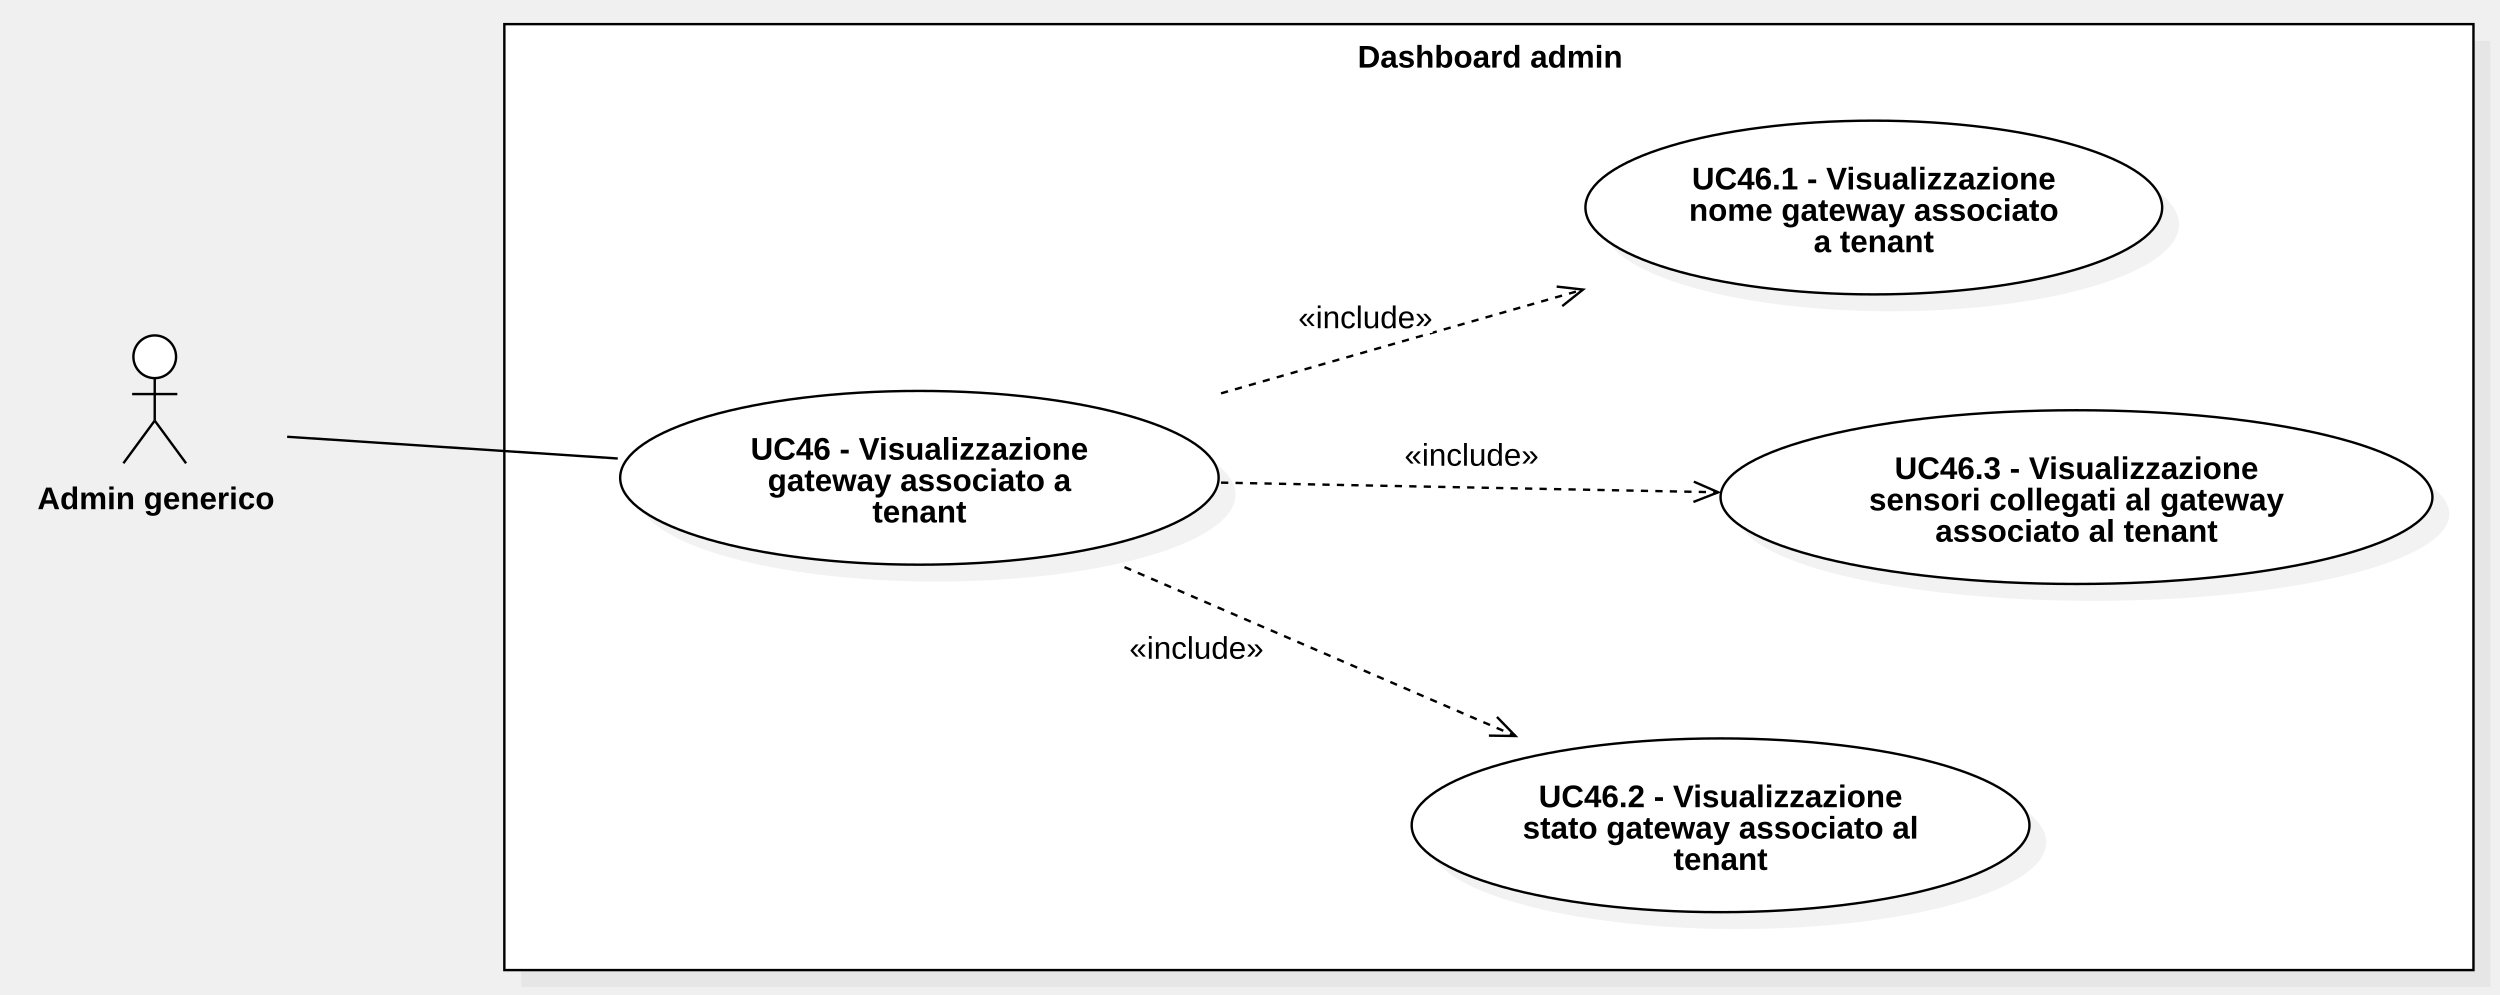
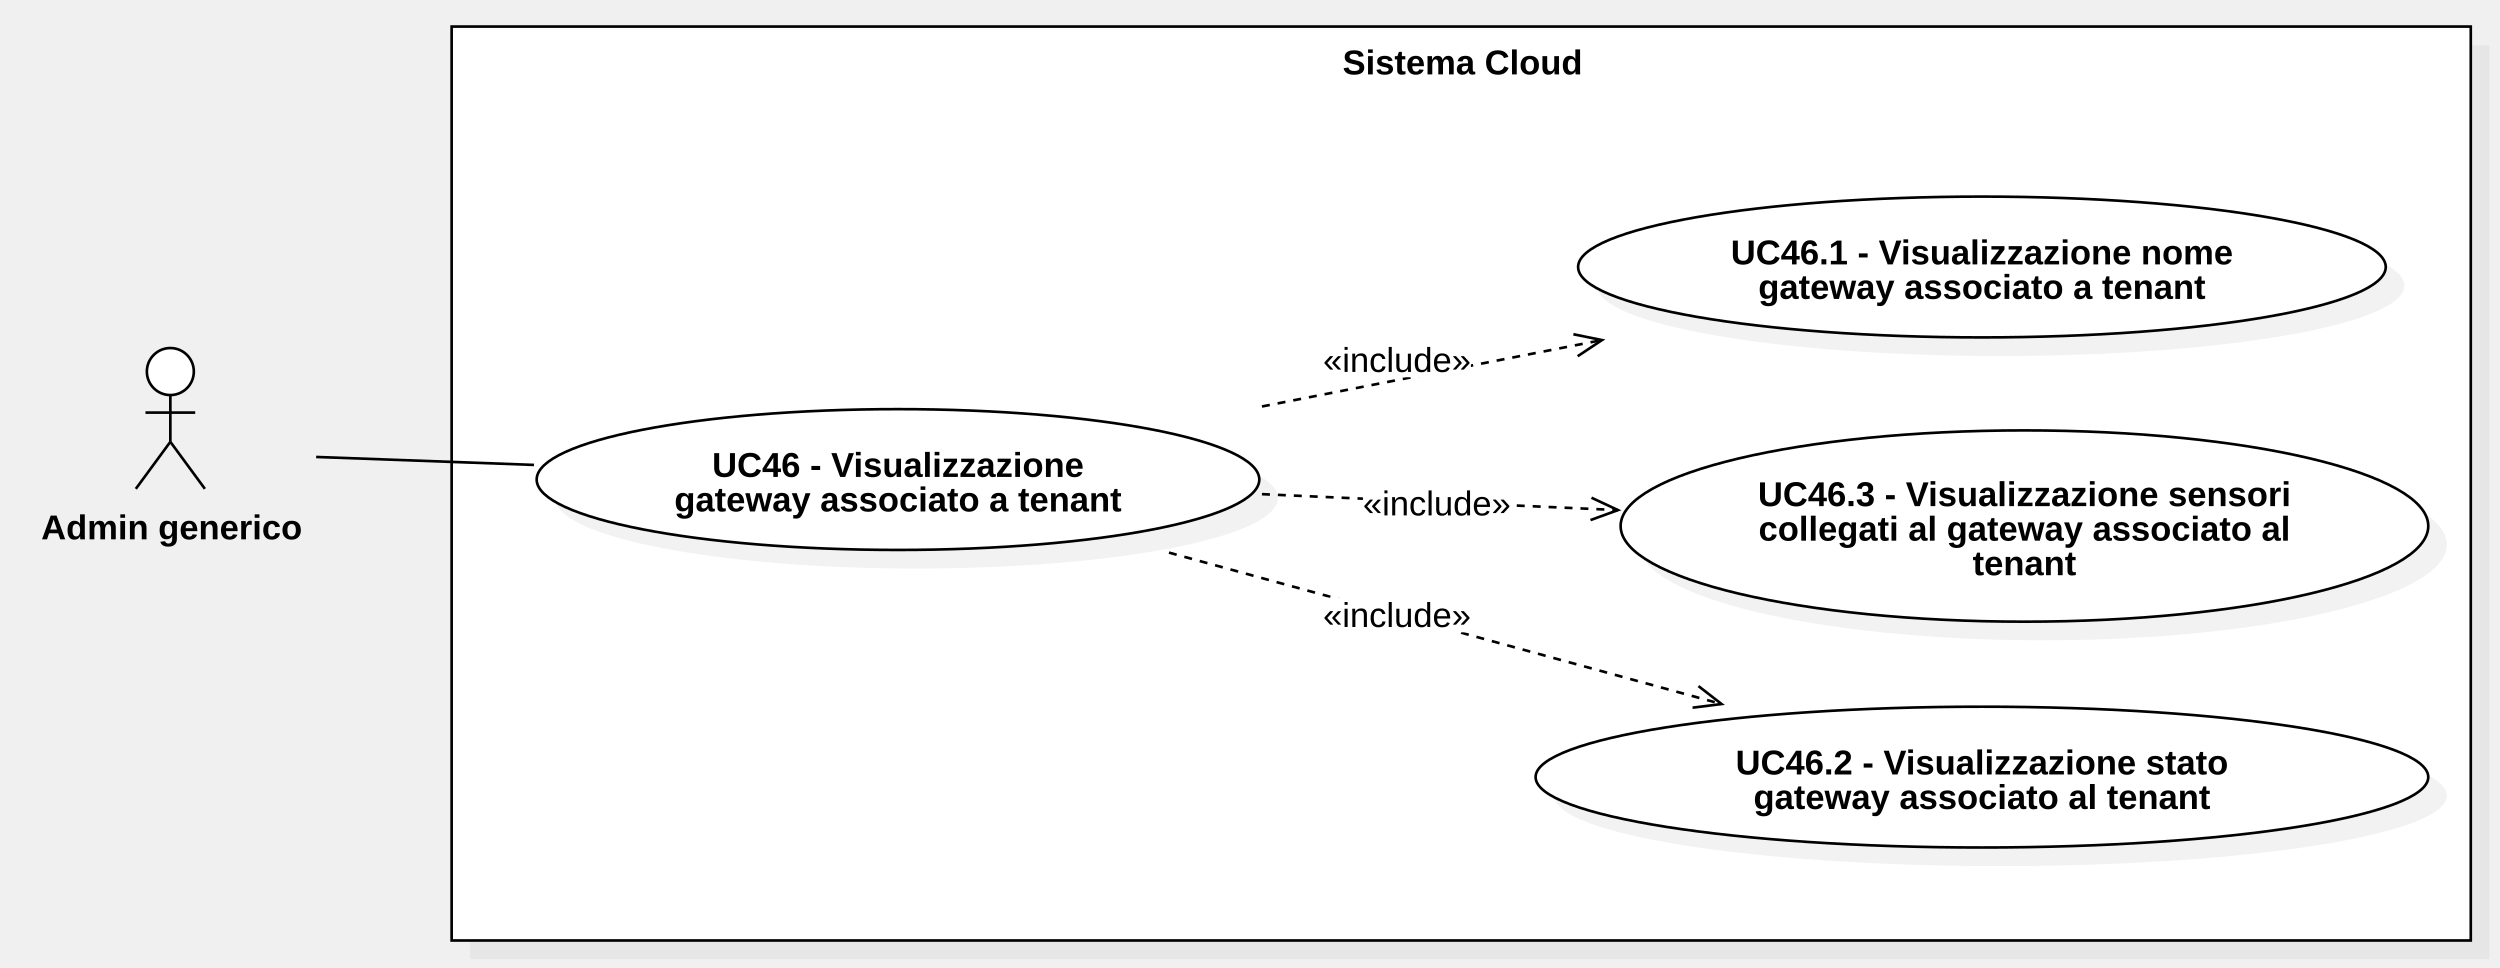
- <svg xmlns="http://www.w3.org/2000/svg" version="1.1" width="1036" height="412">
+ <svg xmlns="http://www.w3.org/2000/svg" version="1.1" width="941" height="364">
  <defs />
  <g>
    <g>
-       <rect fill="#C0C0C0" stroke="none" x="681" y="478" width="816" height="392" transform="matrix(1 0 0 1 -465 -461)" fill-opacity="0.2" />
+       <rect fill="#C0C0C0" stroke="none" x="548" y="397" width="760" height="344" transform="matrix(1 0 0 1 -371 -380)" fill-opacity="0.2" />
    </g>
    <g>
-       <rect fill="#ffffff" stroke="none" x="674" y="471" width="816" height="392" transform="matrix(1 0 0 1 -465 -461)" />
+       <rect fill="#ffffff" stroke="none" x="541" y="390" width="760" height="344" transform="matrix(1 0 0 1 -371 -380)" />
    </g>
    <g>
-       <path fill="none" stroke="#000000" paint-order="fill stroke markers" d=" M 209 10 L 1025 10 L 1025 402 L 209 402 L 209 10 Z Z" stroke-miterlimit="10" stroke-dasharray="" />
+       <path fill="none" stroke="#000000" paint-order="fill stroke markers" d=" M 170 10 L 930 10 L 930 354 L 170 354 L 170 10 Z Z" stroke-miterlimit="10" stroke-dasharray="" />
    </g>
    <g>
      <g>
        <path fill="none" stroke="none" />
-         <text fill="#000000" stroke="none" font-family="Arial" font-size="13px" font-style="normal" font-weight="bold" text-decoration="undefined" x="1082.5" y="484.5" text-anchor="middle" dominant-baseline="central" transform="matrix(1 0 0 1 -465 -461)">Dashboard admin</text>
+         <text fill="#000000" stroke="none" font-family="Arial" font-size="13px" font-style="normal" font-weight="bold" text-decoration="undefined" x="921.5" y="403.5" text-anchor="middle" dominant-baseline="central" transform="matrix(1 0 0 1 -371 -380)">Sistema Cloud</text>
      </g>
    </g>
    <g>
-       <path fill="#ffffff" stroke="none" paint-order="stroke fill markers" d=" M 55.278 147.85 C 55.278 142.962 59.236 139 64.118 139 C 69 139 72.958 142.962 72.958 147.85 C 72.958 152.738 69 156.7 64.118 156.7 C 59.236 156.7 55.278 152.738 55.278 147.85 Z" />
+       <path fill="#ffffff" stroke="none" paint-order="stroke fill markers" d=" M 55.278 139.85 C 55.278 134.962 59.236 131 64.118 131 C 69 131 72.958 134.962 72.958 139.85 C 72.958 144.738 69 148.7 64.118 148.7 C 59.236 148.7 55.278 144.738 55.278 139.85 Z" />
    </g>
    <g>
-       <path fill="none" stroke="#000000" paint-order="fill stroke markers" d=" M 55.278 147.85 C 55.278 142.962 59.236 139 64.118 139 C 69 139 72.958 142.962 72.958 147.85 C 72.958 152.738 69 156.7 64.118 156.7 C 59.236 156.7 55.278 152.738 55.278 147.85 Z" stroke-miterlimit="10" stroke-dasharray="" />
+       <path fill="none" stroke="#000000" paint-order="fill stroke markers" d=" M 55.278 139.85 C 55.278 134.962 59.236 131 64.118 131 C 69 131 72.958 134.962 72.958 139.85 C 72.958 144.738 69 148.7 64.118 148.7 C 59.236 148.7 55.278 144.738 55.278 139.85 Z" stroke-miterlimit="10" stroke-dasharray="" />
    </g>
    <g>
-       <path fill="none" stroke="#000000" paint-order="fill stroke markers" d=" M 64.118 156.7 L 64.118 174.3" stroke-miterlimit="10" stroke-dasharray="" />
+       <path fill="none" stroke="#000000" paint-order="fill stroke markers" d=" M 64.118 148.7 L 64.118 166.3" stroke-miterlimit="10" stroke-dasharray="" />
    </g>
    <g>
-       <path fill="none" stroke="#000000" paint-order="fill stroke markers" d=" M 54.758 163.3 L 73.478 163.3" stroke-miterlimit="10" stroke-dasharray="" />
+       <path fill="none" stroke="#000000" paint-order="fill stroke markers" d=" M 54.758 155.3 L 73.478 155.3" stroke-miterlimit="10" stroke-dasharray="" />
    </g>
    <g>
-       <path fill="none" stroke="#000000" paint-order="fill stroke markers" d=" M 64.118 174.3 L 51.118 192" stroke-miterlimit="10" stroke-dasharray="" />
+       <path fill="none" stroke="#000000" paint-order="fill stroke markers" d=" M 64.118 166.3 L 51.118 184" stroke-miterlimit="10" stroke-dasharray="" />
    </g>
    <g>
-       <path fill="none" stroke="#000000" paint-order="fill stroke markers" d=" M 64.118 174.3 L 77.118 192" stroke-miterlimit="10" stroke-dasharray="" />
+       <path fill="none" stroke="#000000" paint-order="fill stroke markers" d=" M 64.118 166.3 L 77.118 184" stroke-miterlimit="10" stroke-dasharray="" />
    </g>
    <g>
      <g>
        <path fill="none" stroke="none" />
-         <text fill="#000000" stroke="none" font-family="Arial" font-size="13px" font-style="normal" font-weight="bold" text-decoration="undefined" x="529.618" y="667.5" text-anchor="middle" dominant-baseline="central" transform="matrix(1 0 0 1 -465 -461)">Admin generico</text>
+         <text fill="#000000" stroke="none" font-family="Arial" font-size="13px" font-style="normal" font-weight="bold" text-decoration="undefined" x="435.618" y="578.5" text-anchor="middle" dominant-baseline="central" transform="matrix(1 0 0 1 -371 -380)">Admin generico</text>
      </g>
    </g>
    <g>
-       <path fill="#C0C0C0" stroke="none" paint-order="stroke fill markers" d=" M 264 205 C 264 185.118 319.517 169 388 169 C 456.483 169 512 185.118 512 205 C 512 224.882 456.483 241 388 241 C 319.517 241 264 224.882 264 205 Z" fill-opacity="0.2" />
+       <path fill="#C0C0C0" stroke="none" paint-order="stroke fill markers" d=" M 209 187.5 C 209 172.864 269.889 161 345 161 C 420.111 161 481 172.864 481 187.5 C 481 202.136 420.111 214 345 214 C 269.889 214 209 202.136 209 187.5 Z" fill-opacity="0.2" />
    </g>
    <g>
-       <path fill="#ffffff" stroke="none" paint-order="stroke fill markers" d=" M 257 198 C 257 178.118 312.517 162 381 162 C 449.483 162 505 178.118 505 198 C 505 217.882 449.483 234 381 234 C 312.517 234 257 217.882 257 198 Z" />
+       <path fill="#ffffff" stroke="none" paint-order="stroke fill markers" d=" M 202 180.5 C 202 165.864 262.889 154 338 154 C 413.111 154 474 165.864 474 180.5 C 474 195.136 413.111 207 338 207 C 262.889 207 202 195.136 202 180.5 Z" />
    </g>
    <g>
-       <path fill="none" stroke="#000000" paint-order="fill stroke markers" d=" M 257 198 C 257 178.118 312.517 162 381 162 C 449.483 162 505 178.118 505 198 C 505 217.882 449.483 234 381 234 C 312.517 234 257 217.882 257 198 Z" stroke-miterlimit="10" stroke-dasharray="" />
+       <path fill="none" stroke="#000000" paint-order="fill stroke markers" d=" M 202 180.5 C 202 165.864 262.889 154 338 154 C 413.111 154 474 165.864 474 180.5 C 474 195.136 413.111 207 338 207 C 262.889 207 202 195.136 202 180.5 Z" stroke-miterlimit="10" stroke-dasharray="" />
    </g>
    <g>
      <g>
        <path fill="none" stroke="none" />
-         <text fill="#000000" stroke="none" font-family="Arial" font-size="13px" font-style="normal" font-weight="bold" text-decoration="undefined" x="846" y="647" text-anchor="middle" dominant-baseline="central" transform="matrix(1 0 0 1 -465 -461)">UC46 - Visualizzazione</text>
-         <text fill="#000000" stroke="none" font-family="Arial" font-size="13px" font-style="normal" font-weight="bold" text-decoration="undefined" x="846" y="660" text-anchor="middle" dominant-baseline="central" transform="matrix(1 0 0 1 -465 -461)">gateway associato a</text>
-         <text fill="#000000" stroke="none" font-family="Arial" font-size="13px" font-style="normal" font-weight="bold" text-decoration="undefined" x="846" y="673" text-anchor="middle" dominant-baseline="central" transform="matrix(1 0 0 1 -465 -461)">tenant</text>
+         <text fill="#000000" stroke="none" font-family="Arial" font-size="13px" font-style="normal" font-weight="bold" text-decoration="undefined" x="709" y="555" text-anchor="middle" dominant-baseline="central" transform="matrix(1 0 0 1 -371 -380)">UC46 - Visualizzazione</text>
+         <text fill="#000000" stroke="none" font-family="Arial" font-size="13px" font-style="normal" font-weight="bold" text-decoration="undefined" x="709" y="568" text-anchor="middle" dominant-baseline="central" transform="matrix(1 0 0 1 -371 -380)">gateway associato a tenant</text>
      </g>
    </g>
    <g>
-       <path fill="#C0C0C0" stroke="none" paint-order="stroke fill markers" d=" M 664 93 C 664 73.118 717.502 57 783.5 57 C 849.498 57 903 73.118 903 93 C 903 112.882 849.498 129 783.5 129 C 717.502 129 664 112.882 664 93 Z" fill-opacity="0.2" />
+       <path fill="#C0C0C0" stroke="none" paint-order="stroke fill markers" d=" M 601 107.5 C 601 92.864 669.053 81 753 81 C 836.947 81 905 92.864 905 107.5 C 905 122.136 836.947 134 753 134 C 669.053 134 601 122.136 601 107.5 Z" fill-opacity="0.2" />
    </g>
    <g>
-       <path fill="#ffffff" stroke="none" paint-order="stroke fill markers" d=" M 657 86 C 657 66.118 710.502 50 776.5 50 C 842.498 50 896 66.118 896 86 C 896 105.882 842.498 122 776.5 122 C 710.502 122 657 105.882 657 86 Z" />
+       <path fill="#ffffff" stroke="none" paint-order="stroke fill markers" d=" M 594 100.5 C 594 85.864 662.053 74 746 74 C 829.947 74 898 85.864 898 100.5 C 898 115.136 829.947 127 746 127 C 662.053 127 594 115.136 594 100.5 Z" />
    </g>
    <g>
-       <path fill="none" stroke="#000000" paint-order="fill stroke markers" d=" M 657 86 C 657 66.118 710.502 50 776.5 50 C 842.498 50 896 66.118 896 86 C 896 105.882 842.498 122 776.5 122 C 710.502 122 657 105.882 657 86 Z" stroke-miterlimit="10" stroke-dasharray="" />
+       <path fill="none" stroke="#000000" paint-order="fill stroke markers" d=" M 594 100.5 C 594 85.864 662.053 74 746 74 C 829.947 74 898 85.864 898 100.5 C 898 115.136 829.947 127 746 127 C 662.053 127 594 115.136 594 100.5 Z" stroke-miterlimit="10" stroke-dasharray="" />
    </g>
    <g>
      <g>
        <path fill="none" stroke="none" />
-         <text fill="#000000" stroke="none" font-family="Arial" font-size="13px" font-style="normal" font-weight="bold" text-decoration="undefined" x="1241.5" y="535" text-anchor="middle" dominant-baseline="central" transform="matrix(1 0 0 1 -465 -461)">UC46.1 - Visualizzazione</text>
-         <text fill="#000000" stroke="none" font-family="Arial" font-size="13px" font-style="normal" font-weight="bold" text-decoration="undefined" x="1241.5" y="548" text-anchor="middle" dominant-baseline="central" transform="matrix(1 0 0 1 -465 -461)">nome gateway associato</text>
-         <text fill="#000000" stroke="none" font-family="Arial" font-size="13px" font-style="normal" font-weight="bold" text-decoration="undefined" x="1241.5" y="561" text-anchor="middle" dominant-baseline="central" transform="matrix(1 0 0 1 -465 -461)">a tenant</text>
+         <text fill="#000000" stroke="none" font-family="Arial" font-size="13px" font-style="normal" font-weight="bold" text-decoration="undefined" x="1117" y="475" text-anchor="middle" dominant-baseline="central" transform="matrix(1 0 0 1 -371 -380)">UC46.1 - Visualizzazione nome</text>
+         <text fill="#000000" stroke="none" font-family="Arial" font-size="13px" font-style="normal" font-weight="bold" text-decoration="undefined" x="1117" y="488" text-anchor="middle" dominant-baseline="central" transform="matrix(1 0 0 1 -371 -380)">gateway associato a tenant</text>
      </g>
    </g>
    <g>
-       <path fill="#C0C0C0" stroke="none" paint-order="stroke fill markers" d=" M 592 349 C 592 329.118 649.308 313 720 313 C 790.692 313 848 329.118 848 349 C 848 368.882 790.692 385 720 385 C 649.308 385 592 368.882 592 349 Z" fill-opacity="0.2" />
+       <path fill="#C0C0C0" stroke="none" paint-order="stroke fill markers" d=" M 585 299.5 C 585 284.864 660.216 273 753 273 C 845.784 273 921 284.864 921 299.5 C 921 314.136 845.784 326 753 326 C 660.216 326 585 314.136 585 299.5 Z" fill-opacity="0.2" />
    </g>
    <g>
-       <path fill="#ffffff" stroke="none" paint-order="stroke fill markers" d=" M 585 342 C 585 322.118 642.308 306 713 306 C 783.692 306 841 322.118 841 342 C 841 361.882 783.692 378 713 378 C 642.308 378 585 361.882 585 342 Z" />
+       <path fill="#ffffff" stroke="none" paint-order="stroke fill markers" d=" M 578 292.5 C 578 277.864 653.216 266 746 266 C 838.784 266 914 277.864 914 292.5 C 914 307.136 838.784 319 746 319 C 653.216 319 578 307.136 578 292.5 Z" />
    </g>
    <g>
-       <path fill="none" stroke="#000000" paint-order="fill stroke markers" d=" M 585 342 C 585 322.118 642.308 306 713 306 C 783.692 306 841 322.118 841 342 C 841 361.882 783.692 378 713 378 C 642.308 378 585 361.882 585 342 Z" stroke-miterlimit="10" stroke-dasharray="" />
+       <path fill="none" stroke="#000000" paint-order="fill stroke markers" d=" M 578 292.5 C 578 277.864 653.216 266 746 266 C 838.784 266 914 277.864 914 292.5 C 914 307.136 838.784 319 746 319 C 653.216 319 578 307.136 578 292.5 Z" stroke-miterlimit="10" stroke-dasharray="" />
    </g>
    <g>
      <g>
        <path fill="none" stroke="none" />
-         <text fill="#000000" stroke="none" font-family="Arial" font-size="13px" font-style="normal" font-weight="bold" text-decoration="undefined" x="1178" y="791" text-anchor="middle" dominant-baseline="central" transform="matrix(1 0 0 1 -465 -461)">UC46.2 - Visualizzazione</text>
-         <text fill="#000000" stroke="none" font-family="Arial" font-size="13px" font-style="normal" font-weight="bold" text-decoration="undefined" x="1178" y="804" text-anchor="middle" dominant-baseline="central" transform="matrix(1 0 0 1 -465 -461)">stato gateway associato al</text>
-         <text fill="#000000" stroke="none" font-family="Arial" font-size="13px" font-style="normal" font-weight="bold" text-decoration="undefined" x="1178" y="817" text-anchor="middle" dominant-baseline="central" transform="matrix(1 0 0 1 -465 -461)">tenant</text>
+         <text fill="#000000" stroke="none" font-family="Arial" font-size="13px" font-style="normal" font-weight="bold" text-decoration="undefined" x="1117" y="667" text-anchor="middle" dominant-baseline="central" transform="matrix(1 0 0 1 -371 -380)">UC46.2 - Visualizzazione stato</text>
+         <text fill="#000000" stroke="none" font-family="Arial" font-size="13px" font-style="normal" font-weight="bold" text-decoration="undefined" x="1117" y="680" text-anchor="middle" dominant-baseline="central" transform="matrix(1 0 0 1 -371 -380)">gateway associato al tenant</text>
      </g>
    </g>
    <g>
-       <path fill="#C0C0C0" stroke="none" paint-order="stroke fill markers" d=" M 720 213 C 720 193.118 786.038 177 867.5 177 C 948.962 177 1015 193.118 1015 213 C 1015 232.882 948.962 249 867.5 249 C 786.038 249 720 232.882 720 213 Z" fill-opacity="0.2" />
+       <path fill="#C0C0C0" stroke="none" paint-order="stroke fill markers" d=" M 617 205 C 617 185.118 685.053 169 769 169 C 852.947 169 921 185.118 921 205 C 921 224.882 852.947 241 769 241 C 685.053 241 617 224.882 617 205 Z" fill-opacity="0.2" />
    </g>
    <g>
-       <path fill="#ffffff" stroke="none" paint-order="stroke fill markers" d=" M 713 206 C 713 186.118 779.038 170 860.5 170 C 941.962 170 1008 186.118 1008 206 C 1008 225.882 941.962 242 860.5 242 C 779.038 242 713 225.882 713 206 Z" />
+       <path fill="#ffffff" stroke="none" paint-order="stroke fill markers" d=" M 610 198 C 610 178.118 678.053 162 762 162 C 845.947 162 914 178.118 914 198 C 914 217.882 845.947 234 762 234 C 678.053 234 610 217.882 610 198 Z" />
    </g>
    <g>
-       <path fill="none" stroke="#000000" paint-order="fill stroke markers" d=" M 713 206 C 713 186.118 779.038 170 860.5 170 C 941.962 170 1008 186.118 1008 206 C 1008 225.882 941.962 242 860.5 242 C 779.038 242 713 225.882 713 206 Z" stroke-miterlimit="10" stroke-dasharray="" />
+       <path fill="none" stroke="#000000" paint-order="fill stroke markers" d=" M 610 198 C 610 178.118 678.053 162 762 162 C 845.947 162 914 178.118 914 198 C 914 217.882 845.947 234 762 234 C 678.053 234 610 217.882 610 198 Z" stroke-miterlimit="10" stroke-dasharray="" />
    </g>
    <g>
      <g>
        <path fill="none" stroke="none" />
-         <text fill="#000000" stroke="none" font-family="Arial" font-size="13px" font-style="normal" font-weight="bold" text-decoration="undefined" x="1325.5" y="655" text-anchor="middle" dominant-baseline="central" transform="matrix(1 0 0 1 -465 -461)">UC46.3 - Visualizzazione</text>
-         <text fill="#000000" stroke="none" font-family="Arial" font-size="13px" font-style="normal" font-weight="bold" text-decoration="undefined" x="1325.5" y="668" text-anchor="middle" dominant-baseline="central" transform="matrix(1 0 0 1 -465 -461)">sensori collegati al gateway</text>
-         <text fill="#000000" stroke="none" font-family="Arial" font-size="13px" font-style="normal" font-weight="bold" text-decoration="undefined" x="1325.5" y="681" text-anchor="middle" dominant-baseline="central" transform="matrix(1 0 0 1 -465 -461)">associato al tenant</text>
+         <text fill="#000000" stroke="none" font-family="Arial" font-size="13px" font-style="normal" font-weight="bold" text-decoration="undefined" x="1133" y="566" text-anchor="middle" dominant-baseline="central" transform="matrix(1 0 0 1 -371 -380)">UC46.3 - Visualizzazione sensori</text>
+         <text fill="#000000" stroke="none" font-family="Arial" font-size="13px" font-style="normal" font-weight="bold" text-decoration="undefined" x="1133" y="579" text-anchor="middle" dominant-baseline="central" transform="matrix(1 0 0 1 -371 -380)">collegati al gateway associato al</text>
+         <text fill="#000000" stroke="none" font-family="Arial" font-size="13px" font-style="normal" font-weight="bold" text-decoration="undefined" x="1133" y="592" text-anchor="middle" dominant-baseline="central" transform="matrix(1 0 0 1 -371 -380)">tenant</text>
      </g>
    </g>
    <g>
-       <path fill="none" stroke="#000000" paint-order="fill stroke markers" d=" M 506 163 L 656 120" stroke-miterlimit="10" stroke-dasharray="3" />
+       <path fill="none" stroke="#000000" paint-order="fill stroke markers" d=" M 475 153 L 603 128" stroke-miterlimit="10" stroke-dasharray="3" />
    </g>
    <g>
-       <path fill="none" stroke="#000000" paint-order="fill stroke markers" d=" M 647.391 126.847 L 656 120 L 645.071 118.754" stroke-miterlimit="10" stroke-dasharray="" />
+       <path fill="none" stroke="#000000" paint-order="fill stroke markers" d=" M 593.833 134.08 L 603 128 L 592.219 125.817" stroke-miterlimit="10" stroke-dasharray="" />
    </g>
    <g>
-       <rect fill="#ffffff" stroke="none" x="1003" y="586" width="55.656" height="13" transform="matrix(1 0 0 1 -465 -461)" />
+       <rect fill="#ffffff" stroke="none" x="869" y="509" width="55.656" height="13" transform="matrix(1 0 0 1 -371 -380)" />
    </g>
    <g>
      <g>
        <path fill="none" stroke="none" />
-         <text fill="#000000" stroke="none" font-family="Arial" font-size="13px" font-style="normal" font-weight="normal" text-decoration="undefined" x="1030.828" y="592.5" text-anchor="middle" dominant-baseline="central" transform="matrix(1 0 0 1 -465 -461)">«include»</text>
+         <text fill="#000000" stroke="none" font-family="Arial" font-size="13px" font-style="normal" font-weight="normal" text-decoration="undefined" x="896.828" y="515.5" text-anchor="middle" dominant-baseline="central" transform="matrix(1 0 0 1 -371 -380)">«include»</text>
      </g>
    </g>
    <g>
-       <path fill="none" stroke="#000000" paint-order="fill stroke markers" d=" M 506 200 L 712 204" stroke-miterlimit="10" stroke-dasharray="3" />
+       <path fill="none" stroke="#000000" paint-order="fill stroke markers" d=" M 475 186 L 609 192" stroke-miterlimit="10" stroke-dasharray="3" />
    </g>
    <g>
-       <path fill="none" stroke="#000000" paint-order="fill stroke markers" d=" M 701.758 208.011 L 712 204 L 701.921 199.594" stroke-miterlimit="10" stroke-dasharray="" />
+       <path fill="none" stroke="#000000" paint-order="fill stroke markers" d=" M 598.659 195.751 L 609 192 L 599.036 187.34" stroke-miterlimit="10" stroke-dasharray="" />
    </g>
    <g>
-       <rect fill="#ffffff" stroke="none" x="1047" y="643" width="55.656" height="13" transform="matrix(1 0 0 1 -465 -461)" />
+       <rect fill="#ffffff" stroke="none" x="884" y="563" width="55.656" height="13" transform="matrix(1 0 0 1 -371 -380)" />
    </g>
    <g>
      <g>
        <path fill="none" stroke="none" />
-         <text fill="#000000" stroke="none" font-family="Arial" font-size="13px" font-style="normal" font-weight="normal" text-decoration="undefined" x="1074.828" y="649.5" text-anchor="middle" dominant-baseline="central" transform="matrix(1 0 0 1 -465 -461)">«include»</text>
+         <text fill="#000000" stroke="none" font-family="Arial" font-size="13px" font-style="normal" font-weight="normal" text-decoration="undefined" x="911.828" y="569.5" text-anchor="middle" dominant-baseline="central" transform="matrix(1 0 0 1 -371 -380)">«include»</text>
      </g>
    </g>
    <g>
-       <path fill="none" stroke="#000000" paint-order="fill stroke markers" d=" M 466 235 L 628 305" stroke-miterlimit="10" stroke-dasharray="3" />
+       <path fill="none" stroke="#000000" paint-order="fill stroke markers" d=" M 440 208 L 648 265" stroke-miterlimit="10" stroke-dasharray="3" />
    </g>
    <g>
-       <path fill="none" stroke="#000000" paint-order="fill stroke markers" d=" M 617.001 304.833 L 628 305 L 620.341 297.105" stroke-miterlimit="10" stroke-dasharray="" />
+       <path fill="none" stroke="#000000" paint-order="fill stroke markers" d=" M 637.086 266.374 L 648 265 L 639.311 258.254" stroke-miterlimit="10" stroke-dasharray="" />
    </g>
    <g>
-       <rect fill="#ffffff" stroke="none" x="933" y="723" width="55.656" height="13" transform="matrix(1 0 0 1 -465 -461)" />
+       <rect fill="#ffffff" stroke="none" x="869" y="605" width="55.656" height="13" transform="matrix(1 0 0 1 -371 -380)" />
    </g>
    <g>
      <g>
        <path fill="none" stroke="none" />
-         <text fill="#000000" stroke="none" font-family="Arial" font-size="13px" font-style="normal" font-weight="normal" text-decoration="undefined" x="960.828" y="729.5" text-anchor="middle" dominant-baseline="central" transform="matrix(1 0 0 1 -465 -461)">«include»</text>
+         <text fill="#000000" stroke="none" font-family="Arial" font-size="13px" font-style="normal" font-weight="normal" text-decoration="undefined" x="896.828" y="611.5" text-anchor="middle" dominant-baseline="central" transform="matrix(1 0 0 1 -371 -380)">«include»</text>
      </g>
    </g>
    <g>
-       <path fill="none" stroke="#000000" paint-order="fill stroke markers" d=" M 256 190 L 119 181" stroke-miterlimit="10" stroke-dasharray="" />
+       <path fill="none" stroke="#000000" paint-order="fill stroke markers" d=" M 201 175 L 119 172" stroke-miterlimit="10" stroke-dasharray="" />
    </g>
  </g>
</svg>
